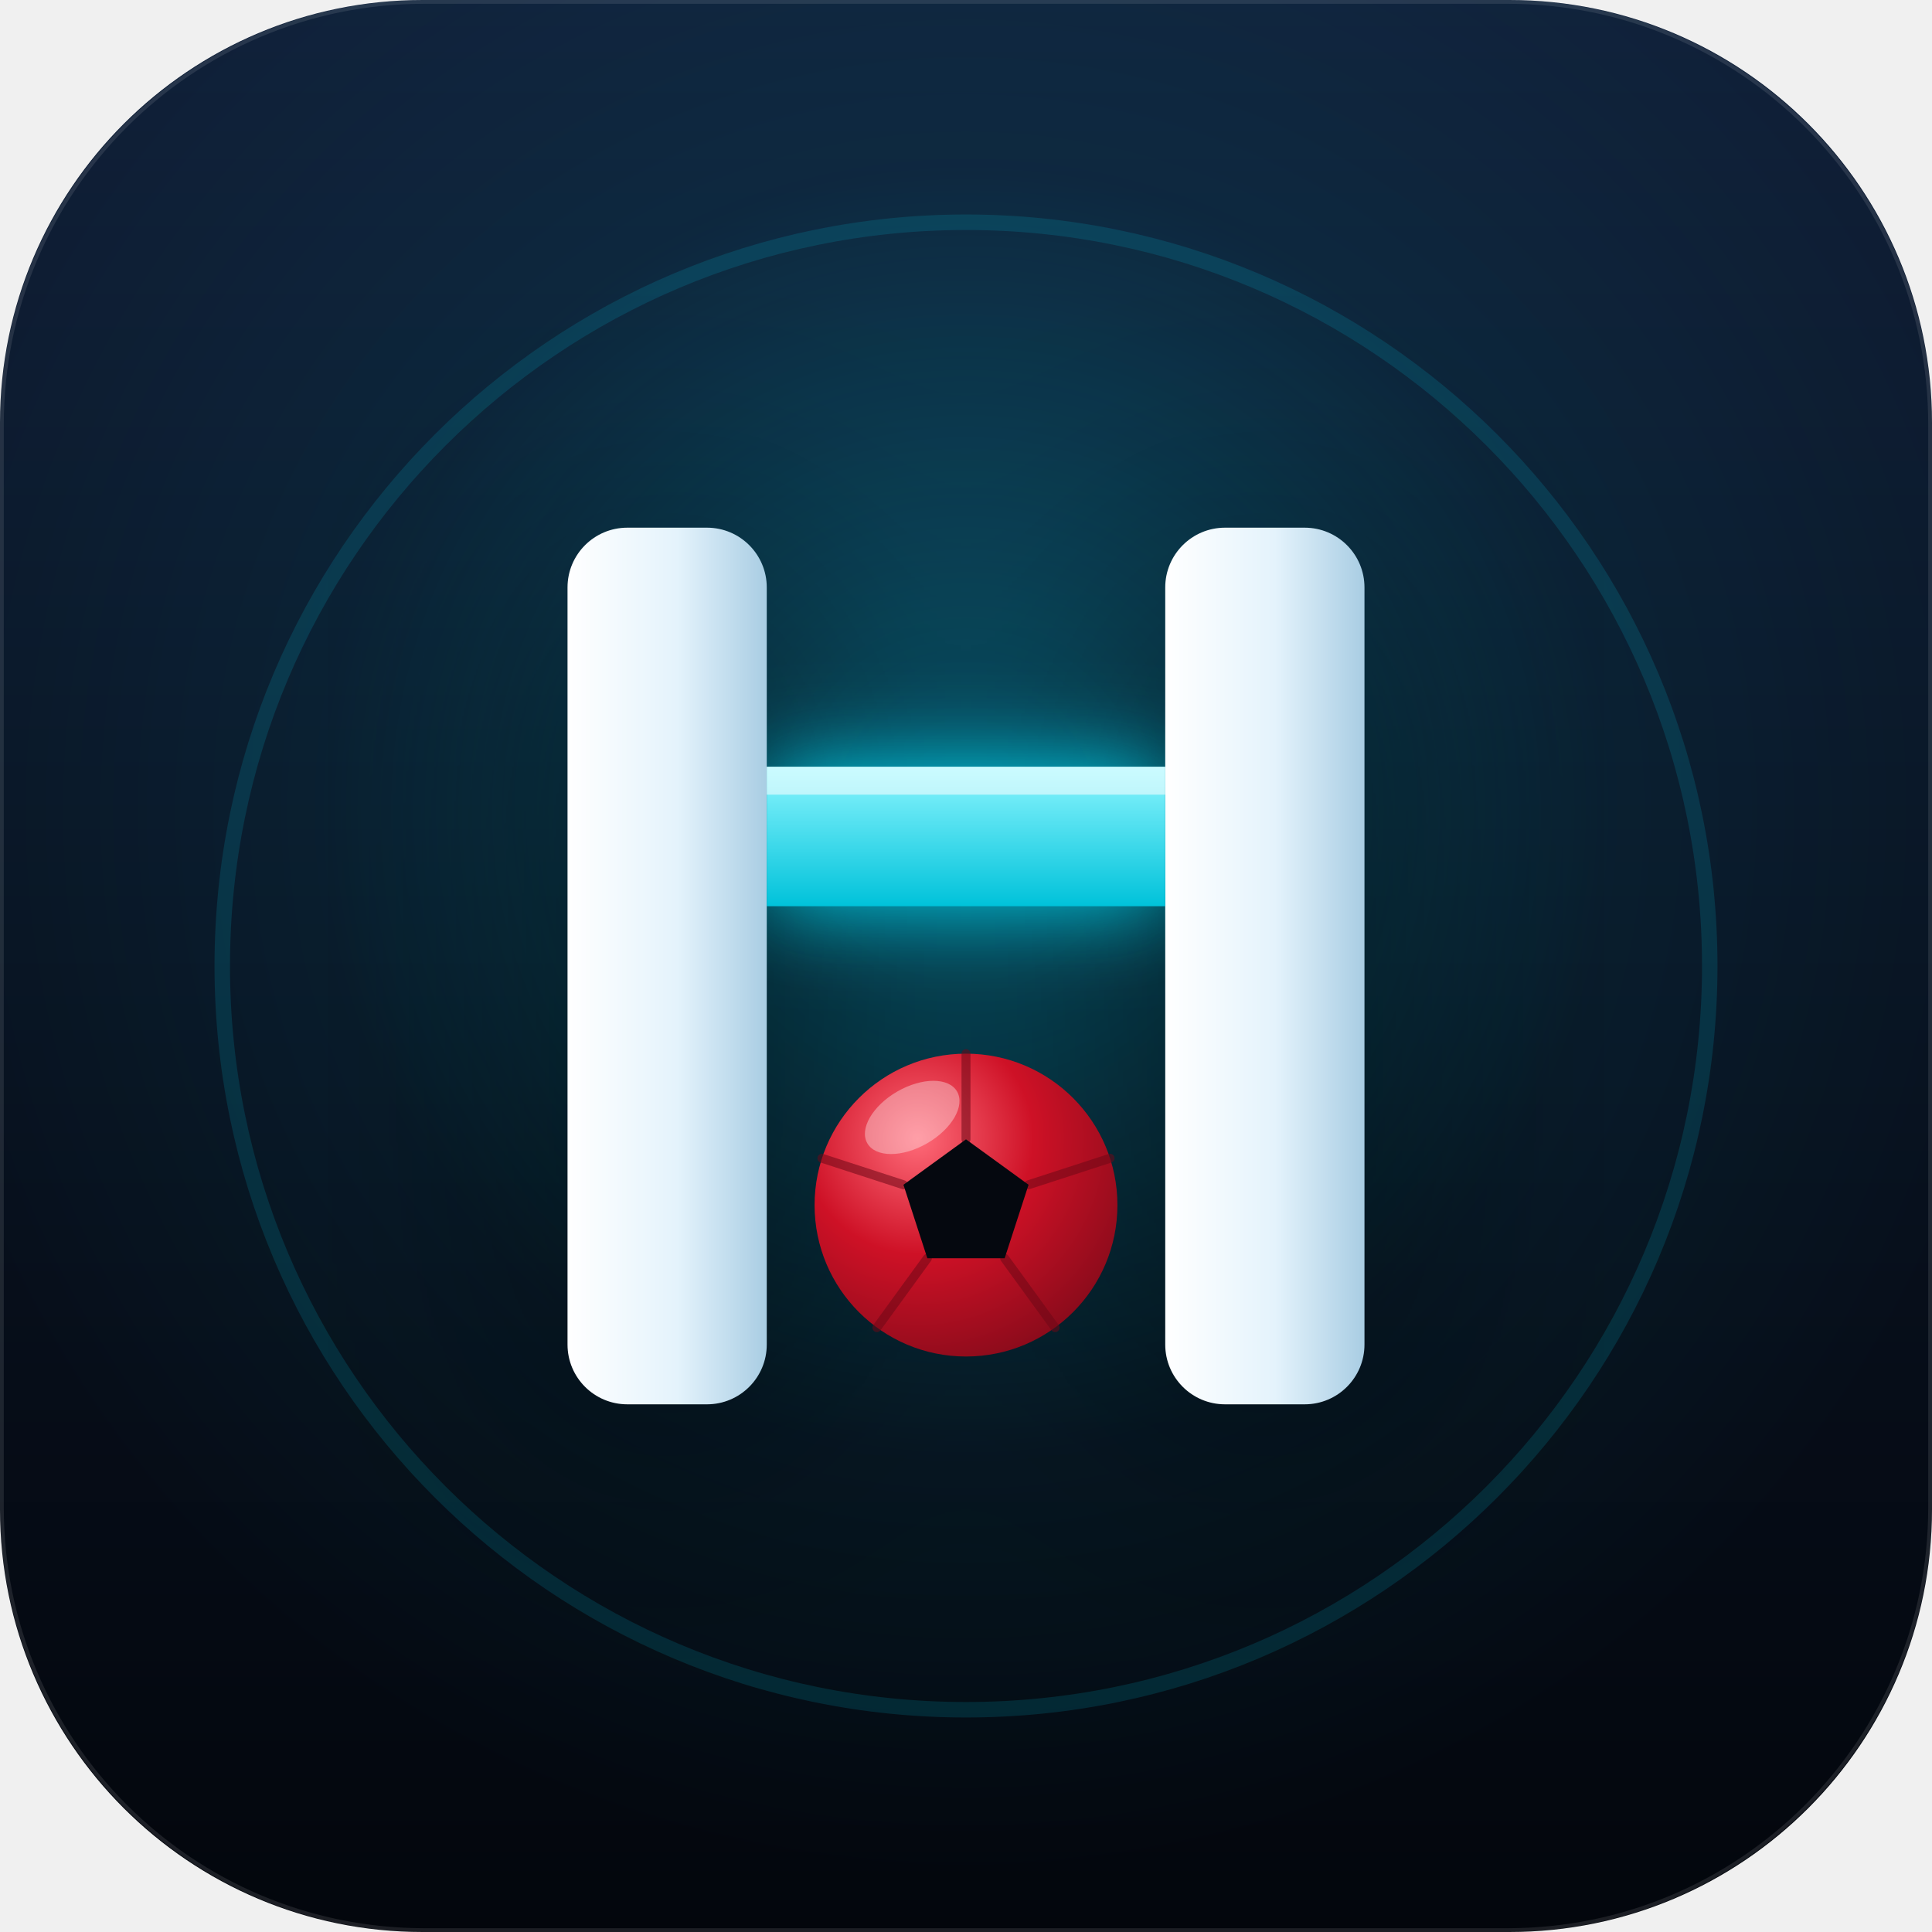
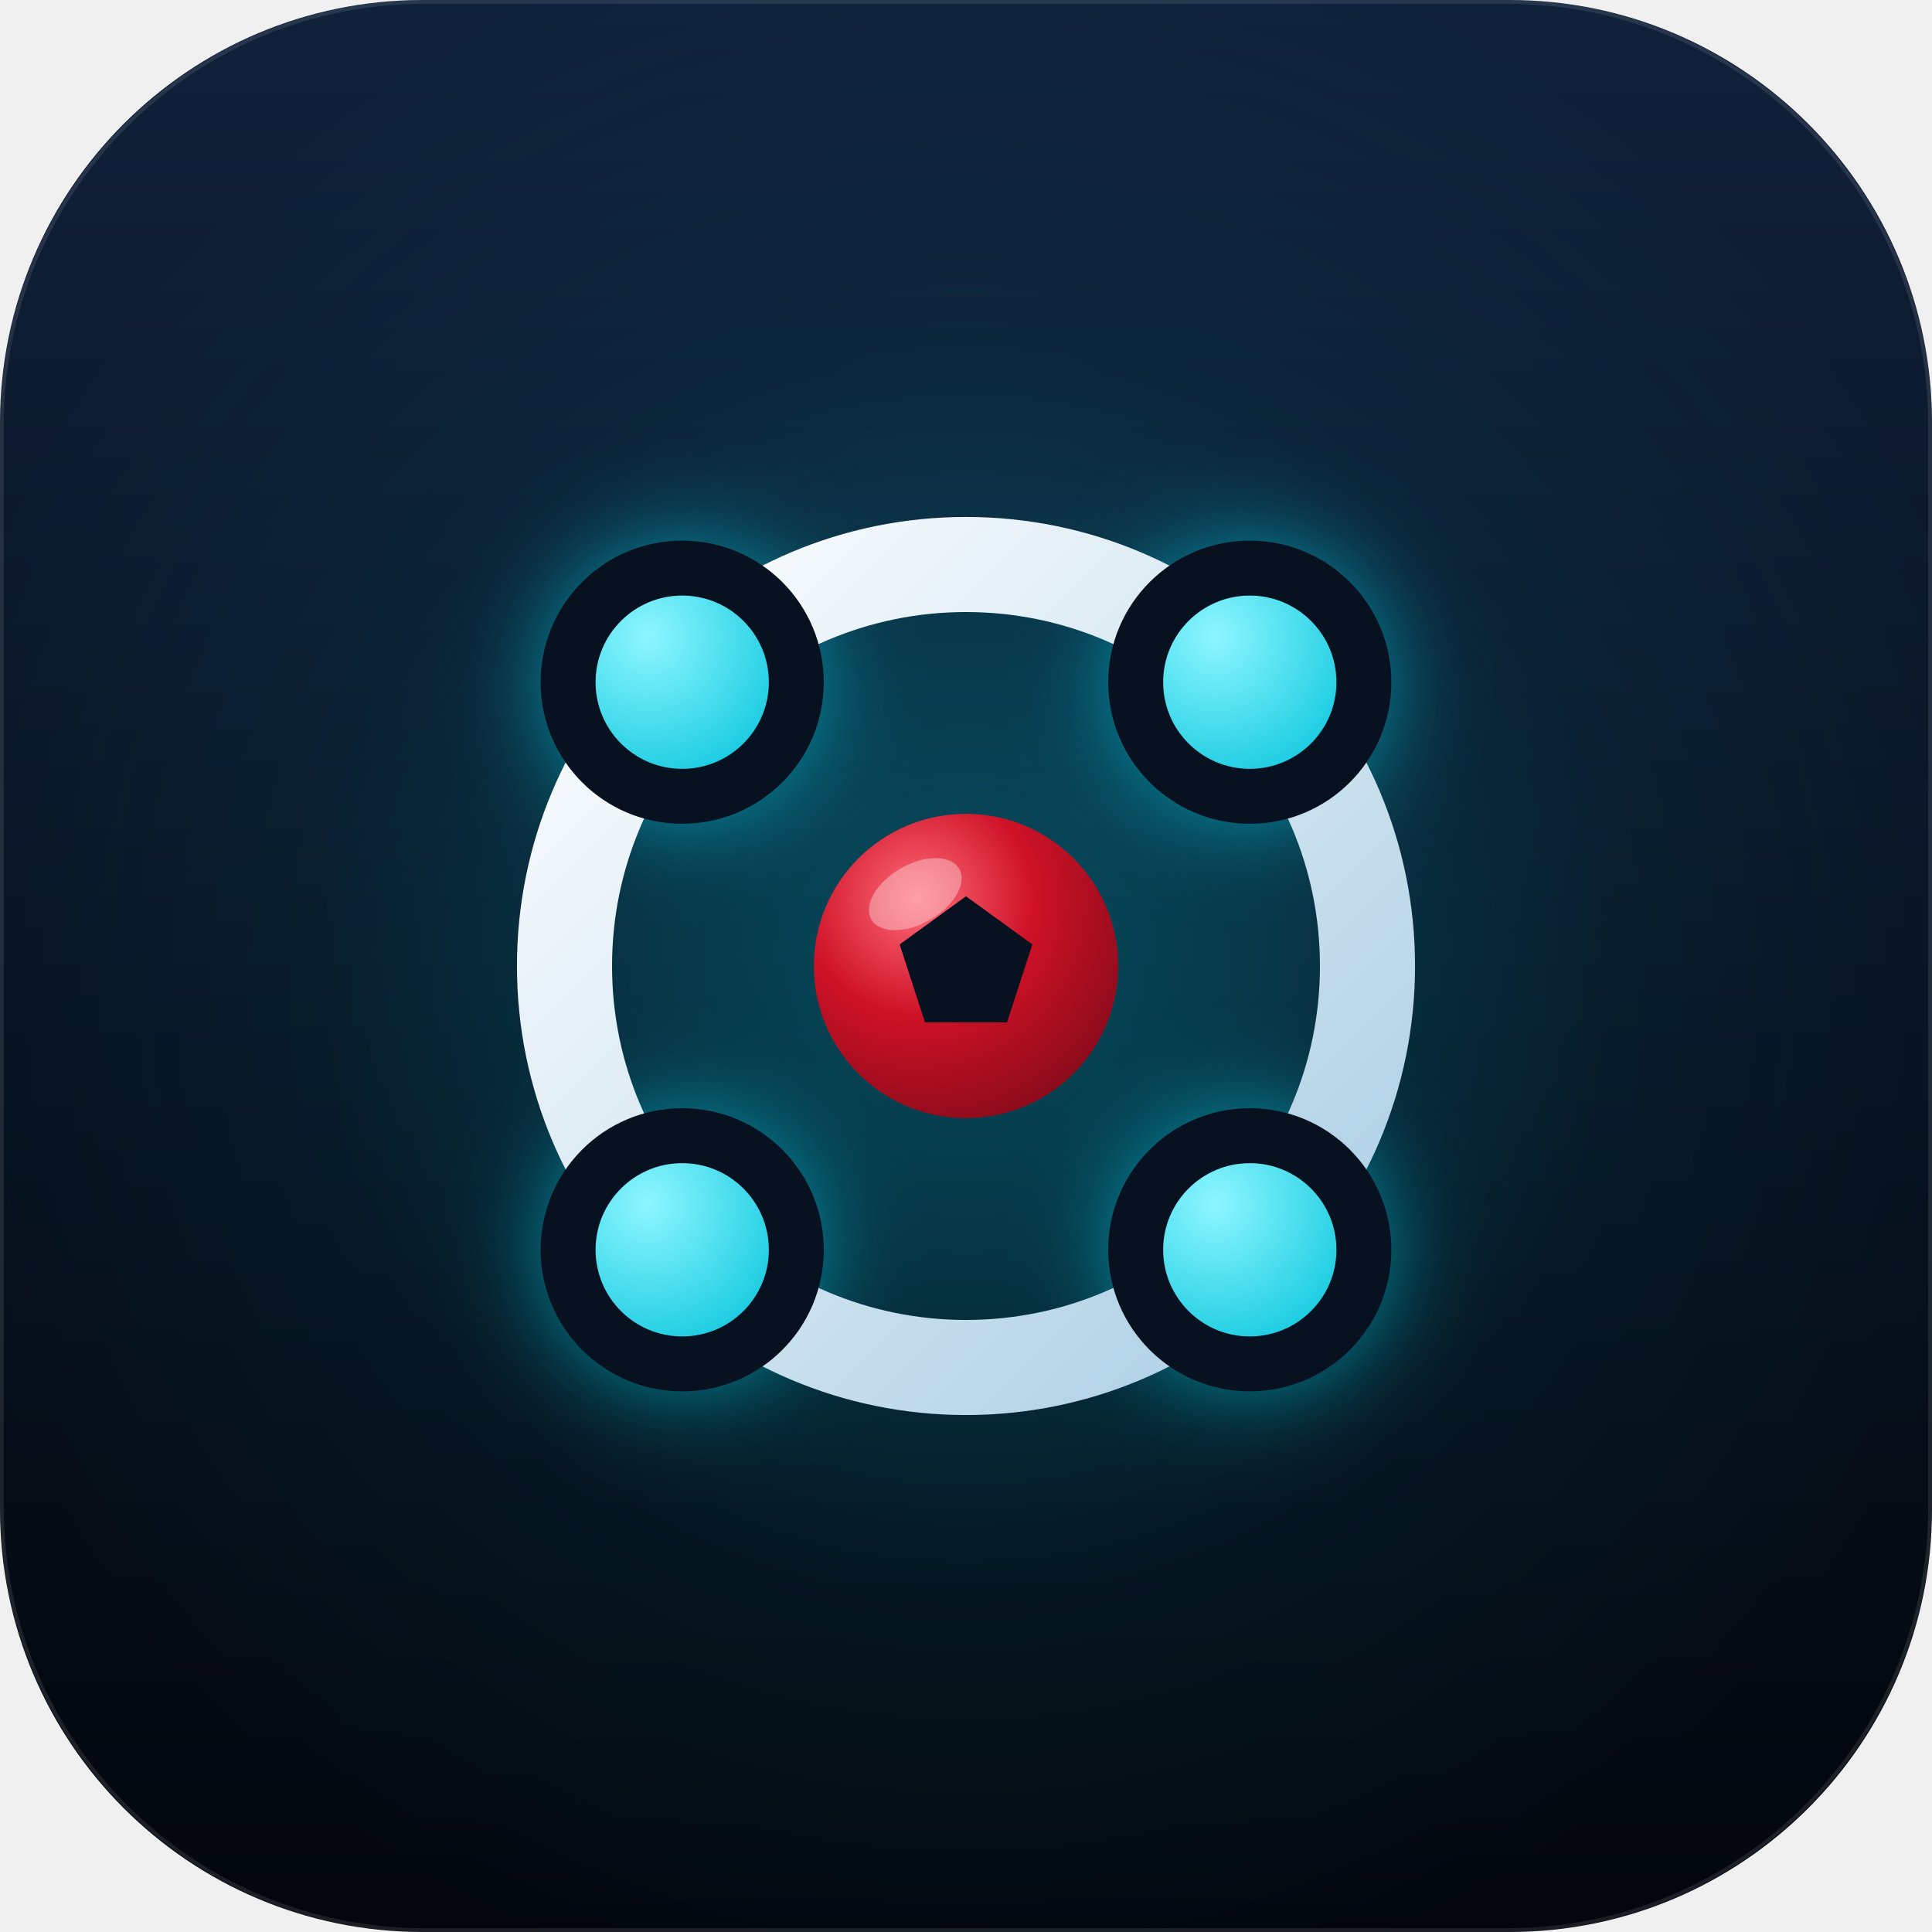
<svg xmlns="http://www.w3.org/2000/svg" viewBox="0 0 512 512" role="img" aria-label="Sports Hub">
  <defs>
    <linearGradient id="bg" x1="0" y1="0" x2="0" y2="1">
      <stop offset="0" stop-color="#10213A" />
      <stop offset=".55" stop-color="#08111F" />
      <stop offset="1" stop-color="#03060C" />
    </linearGradient>
-     <radialGradient id="glow" cx=".5" cy=".42" r=".55">
-       <stop offset="0" stop-color="#00E5FF" stop-opacity=".30" />
+     <radialGradient id="glow" cx=".5" cy=".5" r=".55">
+       <stop offset="0" stop-color="#00E5FF" stop-opacity=".28" />
      <stop offset=".6" stop-color="#00E5FF" stop-opacity=".05" />
      <stop offset="1" stop-color="#00E5FF" stop-opacity="0" />
    </radialGradient>
-     <linearGradient id="post" x1="0" y1="0" x2="1" y2="0">
+     <linearGradient id="rg" x1="0" y1="0" x2="1" y2="1">
      <stop offset="0" stop-color="#FFFFFF" />
-       <stop offset=".55" stop-color="#E4F3FC" />
      <stop offset="1" stop-color="#A9CDE3" />
    </linearGradient>
-     <linearGradient id="bar" x1="0" y1="0" x2="0" y2="1">
+     <radialGradient id="ng" cx=".35" cy=".3" r=".8">
      <stop offset="0" stop-color="#8DF6FF" />
      <stop offset="1" stop-color="#00C2DA" />
-     </linearGradient>
+     </radialGradient>
    <radialGradient id="ball" cx=".34" cy=".28" r=".85">
      <stop offset="0" stop-color="#FF6B79" />
      <stop offset=".45" stop-color="#CE1126" />
      <stop offset="1" stop-color="#7E0A19" />
    </radialGradient>
-     <filter id="blur" x="-100%" y="-400%" width="300%" height="900%">
-       <feGaussianBlur stdDeviation="11.62" />
-     </filter>
-     <filter id="soft" x="-30%" y="-30%" width="160%" height="160%">
-       <feGaussianBlur stdDeviation="7.39" />
+     <filter id="blur" x="-300%" y="-300%" width="700%" height="700%">
+       <feGaussianBlur stdDeviation="2.4" />
    </filter>
  </defs>
  <rect width="512" height="512" rx="112.0" fill="url(#bg)" />
  <rect width="512" height="512" rx="112.0" fill="url(#glow)" />
-   <circle cx="256.0" cy="256.0" r="197.1" fill="none" stroke="#00E5FF" stroke-opacity=".13" stroke-width="4.10" />
-   <g filter="url(#soft)" opacity=".55" transform="translate(87.04 95.488) scale(5.28)">
-     <rect x="12" y="10" width="10" height="44" rx="3" fill="#000" />
-     <rect x="42" y="10" width="10" height="44" rx="3" fill="#000" />
-   </g>
-   <rect x="203.2" y="203.2" width="105.6" height="36.96" fill="#00E5FF" opacity=".85" filter="url(#blur)" />
-   <g transform="translate(87.04 87.04) scale(5.28)">
-     <rect x="12" y="10" width="10" height="44" rx="3" fill="url(#post)" />
-     <rect x="42" y="10" width="10" height="44" rx="3" fill="url(#post)" />
-     <rect x="22" y="22" width="20" height="7" fill="url(#bar)" />
-     <rect x="22" y="22" width="20" height="1.4" fill="#FFFFFF" opacity=".55" />
-     <circle cx="32" cy="44" r="7.6" fill="url(#ball)" />
-     <line x1="32.00" y1="40.70" x2="32.00" y2="36.40" stroke="#6E0816" stroke-opacity=".55" stroke-width=".45" stroke-linecap="round" />
-     <line x1="35.14" y1="42.98" x2="39.23" y2="41.65" stroke="#6E0816" stroke-opacity=".55" stroke-width=".45" stroke-linecap="round" />
-     <line x1="33.94" y1="46.67" x2="36.47" y2="50.15" stroke="#6E0816" stroke-opacity=".55" stroke-width=".45" stroke-linecap="round" />
-     <line x1="30.06" y1="46.67" x2="27.53" y2="50.15" stroke="#6E0816" stroke-opacity=".55" stroke-width=".45" stroke-linecap="round" />
-     <line x1="28.86" y1="42.98" x2="24.77" y2="41.65" stroke="#6E0816" stroke-opacity=".55" stroke-width=".45" stroke-linecap="round" />
-     <path d="M32.00 40.70 L35.14 42.98 L33.94 46.67 L30.06 46.67 L28.86 42.98Z" fill="#05080F" />
-     <ellipse cx="29.3" cy="39.6" rx="2.6" ry="1.5" fill="#fff" opacity=".35" transform="rotate(-30 29.3 39.6)" />
+   <g transform="translate(76.8 76.8) scale(5.6)">
+     <circle cx="45.43" cy="18.57" r="6" fill="#00E5FF" opacity=".7" filter="url(#blur)" />
+     <circle cx="45.43" cy="45.43" r="6" fill="#00E5FF" opacity=".7" filter="url(#blur)" />
+     <circle cx="18.57" cy="45.43" r="6" fill="#00E5FF" opacity=".7" filter="url(#blur)" />
+     <circle cx="18.57" cy="18.57" r="6" fill="#00E5FF" opacity=".7" filter="url(#blur)" />
+     <circle cx="32" cy="32" r="19" fill="none" stroke="url(#rg)" stroke-width="4.5" />
+     <circle cx="45.43" cy="18.57" r="5.4" fill="url(#ng)" stroke="#08111F" stroke-width="2.6" />
+     <circle cx="45.43" cy="45.43" r="5.4" fill="url(#ng)" stroke="#08111F" stroke-width="2.6" />
+     <circle cx="18.57" cy="45.43" r="5.4" fill="url(#ng)" stroke="#08111F" stroke-width="2.6" />
+     <circle cx="18.57" cy="18.57" r="5.4" fill="url(#ng)" stroke="#08111F" stroke-width="2.6" />
+     <circle cx="32" cy="32" r="7.2" fill="url(#ball)" />
+     <path d="M32.00 28.70 L35.14 30.98 L33.94 34.67 L30.06 34.67 L28.86 30.98Z" fill="#08111F" />
+     <ellipse cx="29.6" cy="28.6" rx="2.4" ry="1.4" fill="#fff" opacity=".35" transform="rotate(-30 29.6 28.6)" />
  </g>
  <rect x=".5" y=".5" width="511" height="511" rx="112.0" fill="none" stroke="#FFFFFF" stroke-opacity=".10" />
</svg>
